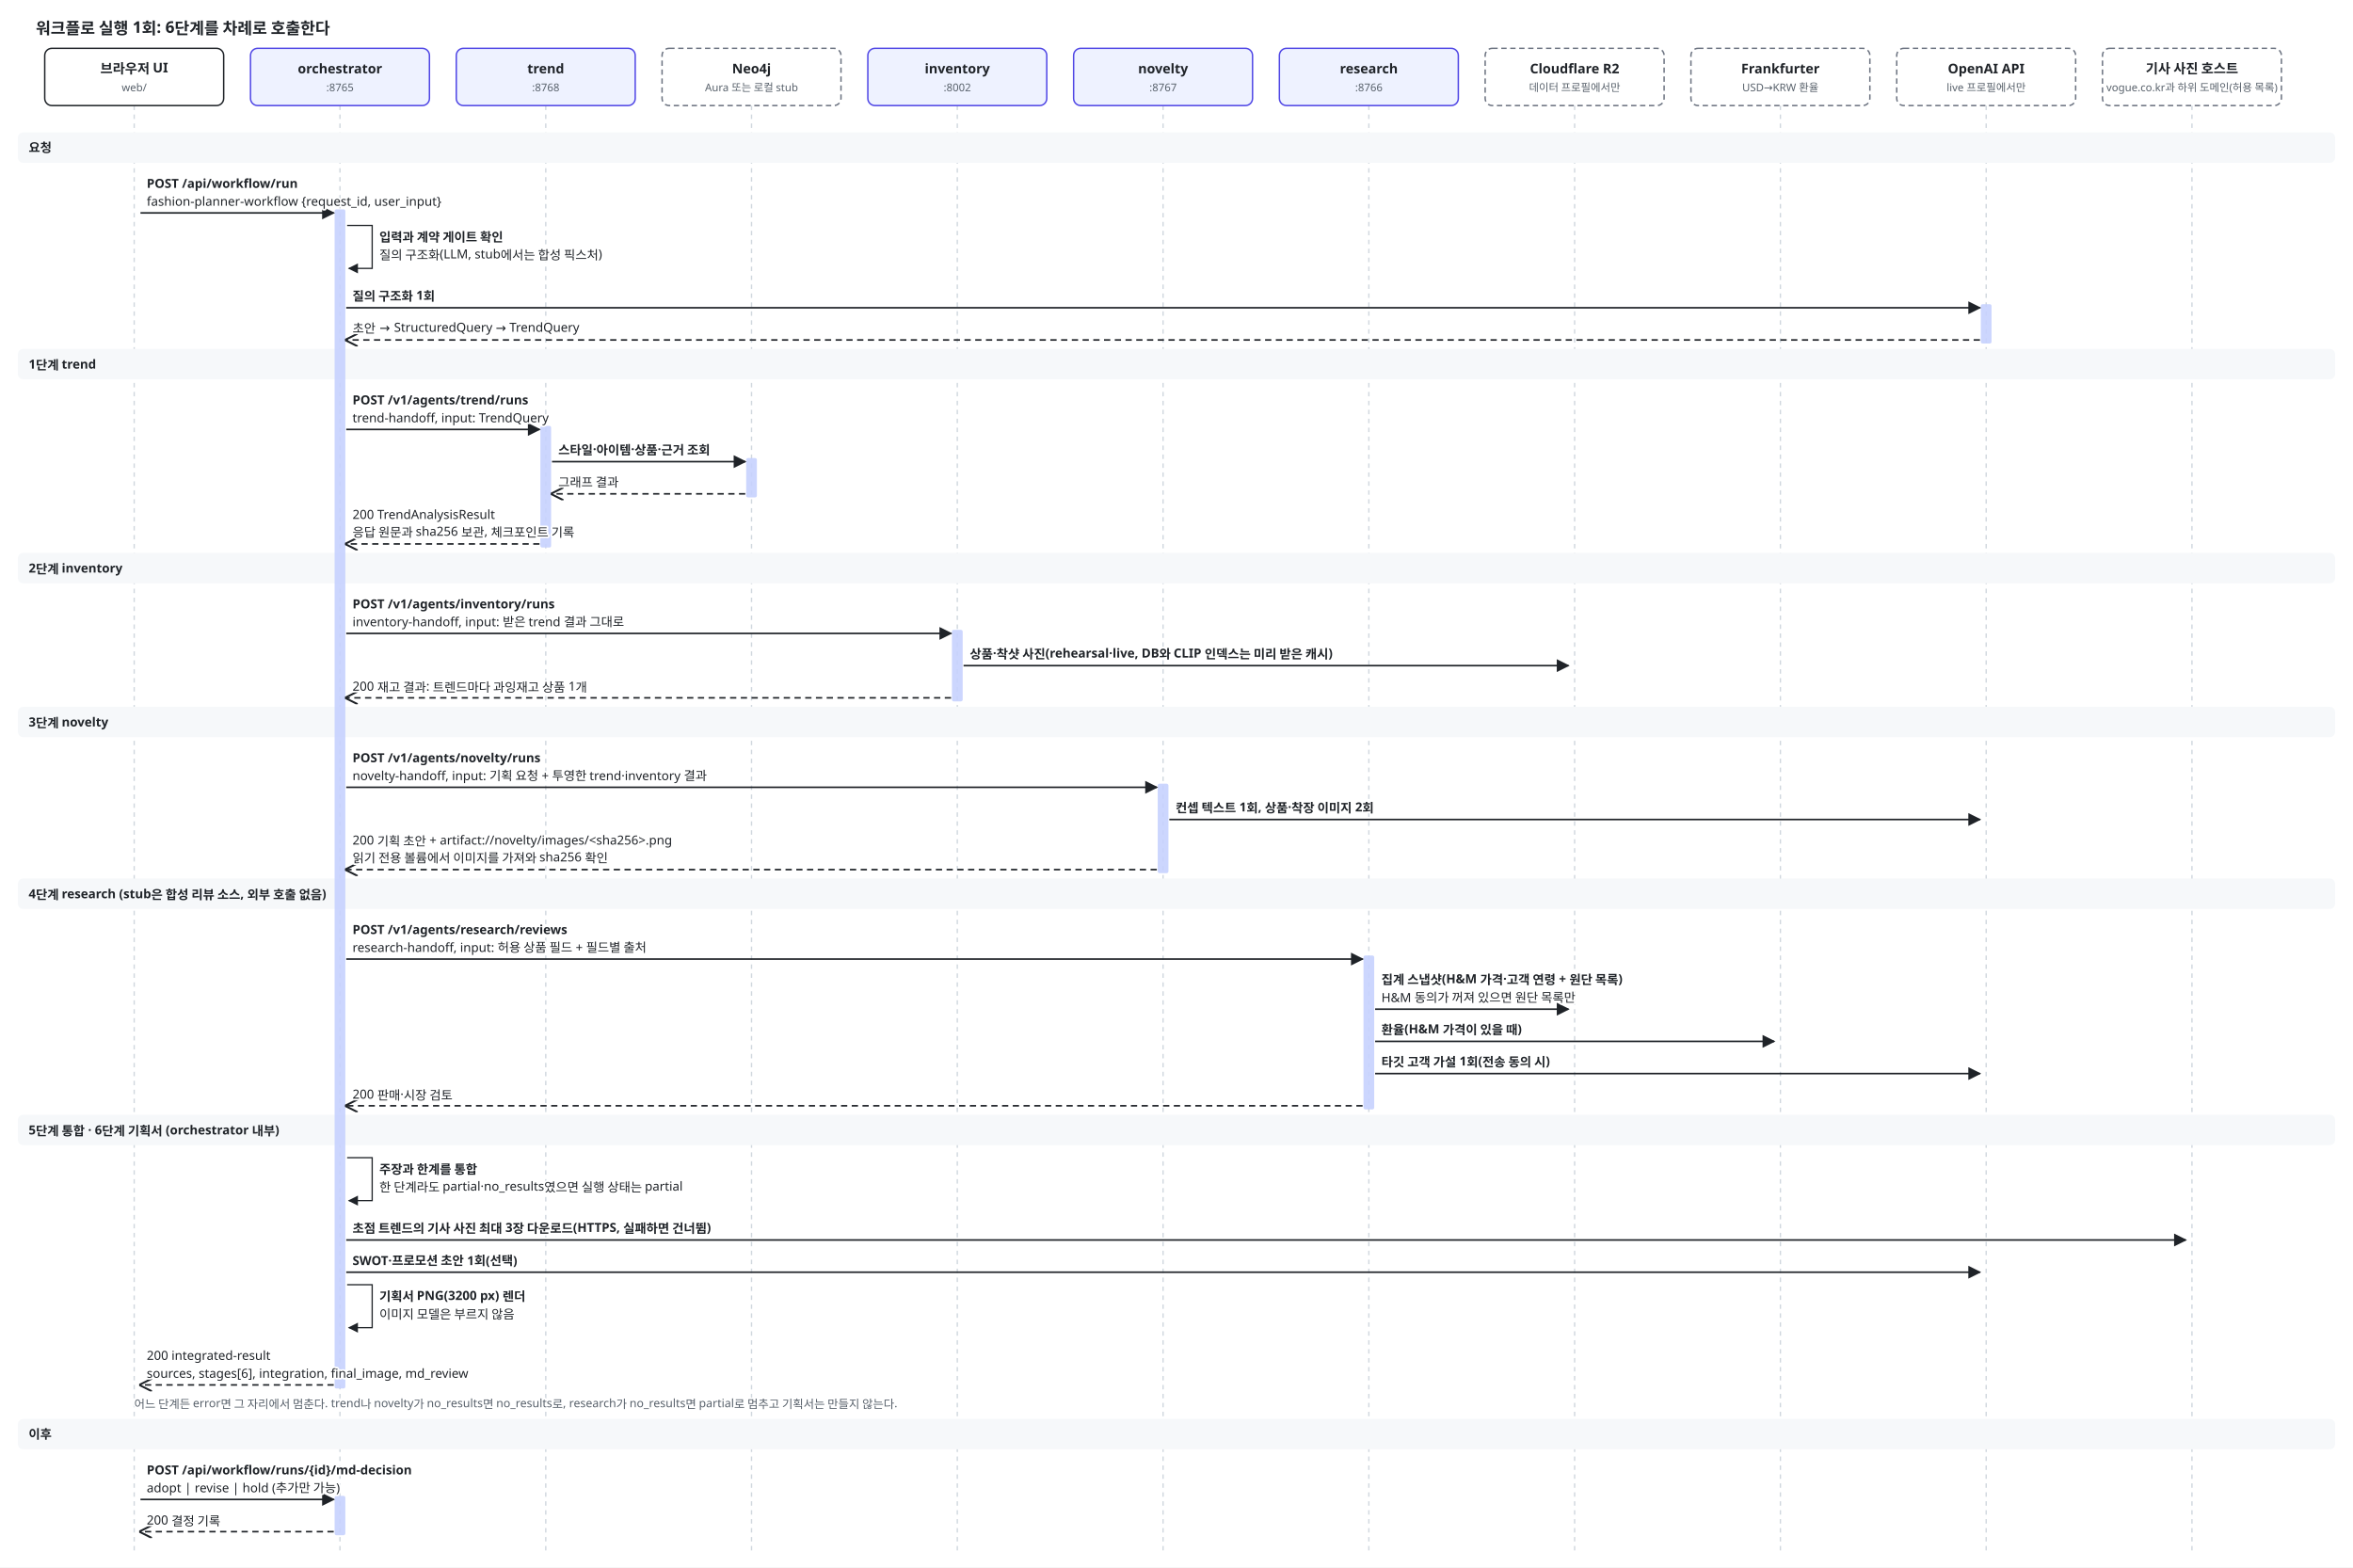
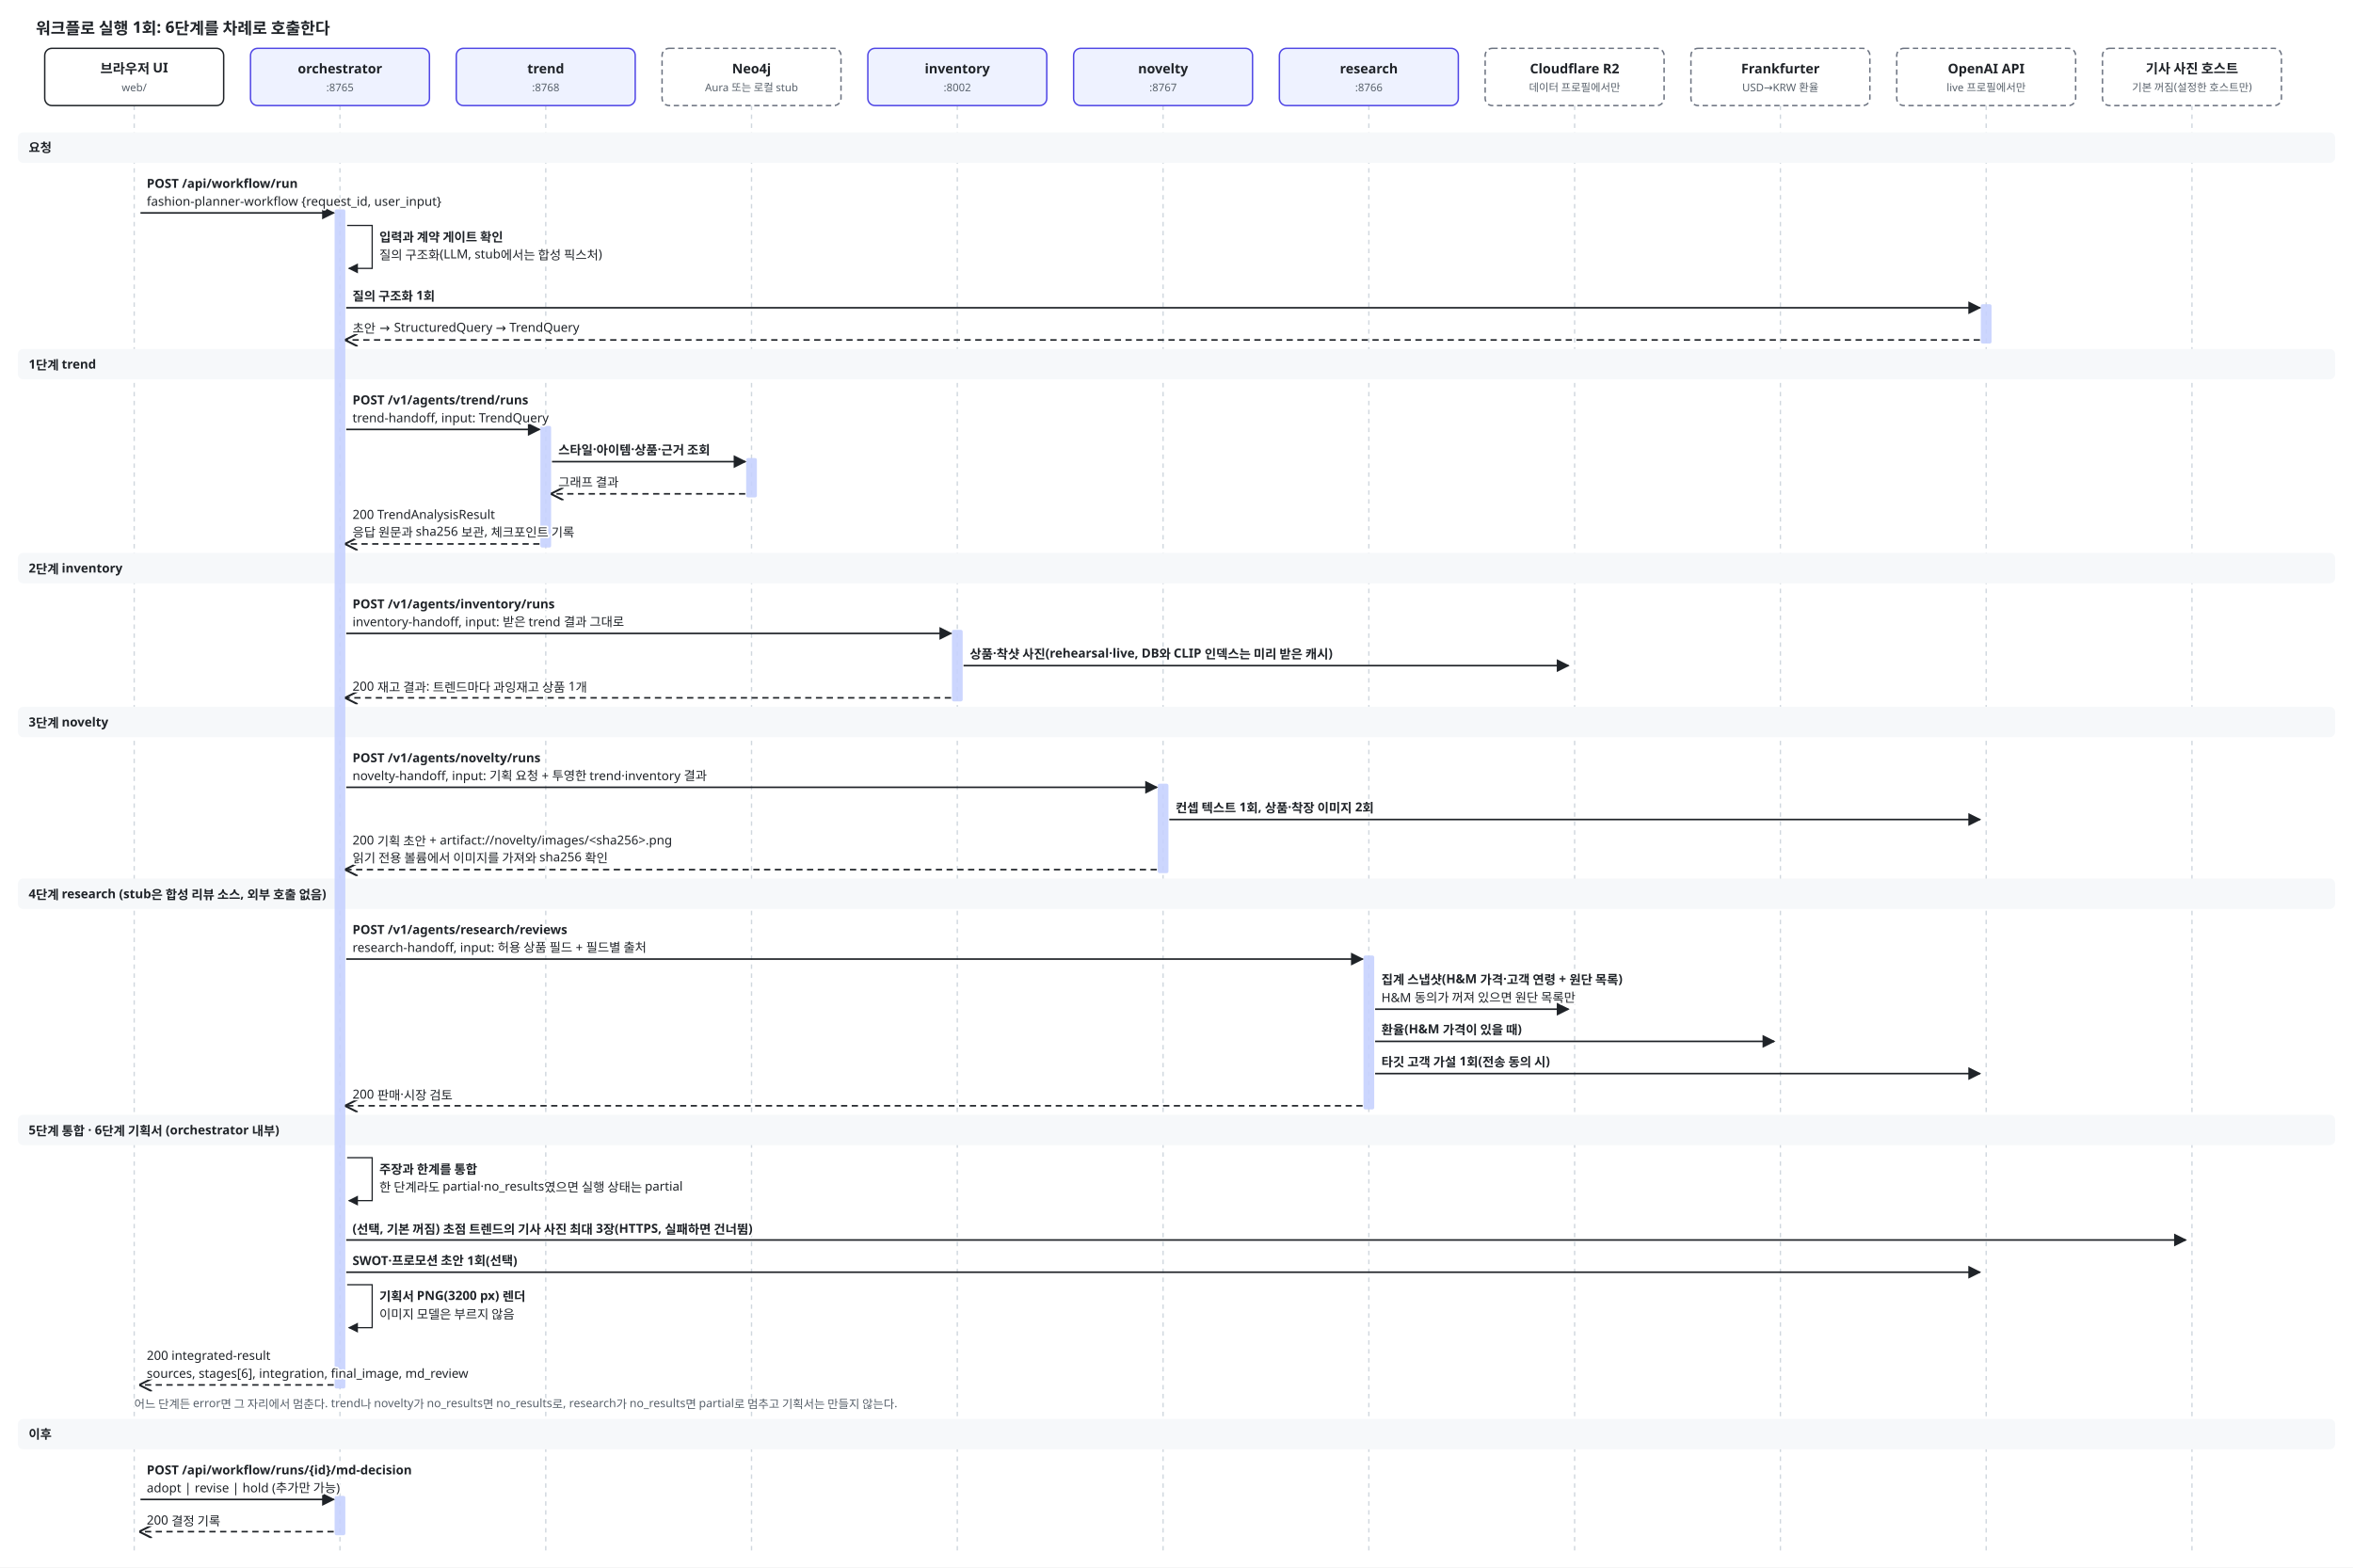
<svg xmlns="http://www.w3.org/2000/svg" width="2630" height="1752" viewBox="0 0 2630 1752" role="img">
  <defs>
    <marker id="call" viewBox="0 0 10 10" refX="9" refY="5" markerWidth="8" markerHeight="8" orient="auto">
      <path d="M0,0 L10,5 L0,10 z" fill="#1f2328" />
    </marker>
    <marker id="ret" viewBox="0 0 10 10" refX="9" refY="5" markerWidth="8" markerHeight="8" orient="auto">
      <path d="M0,0 L10,5 L0,10" fill="none" stroke="#1f2328" stroke-width="1.5" />
    </marker>
    <marker id="err" viewBox="0 0 10 10" refX="9" refY="5" markerWidth="8" markerHeight="8" orient="auto">
      <path d="M0,0 L10,5 L0,10" fill="none" stroke="#b91c1c" stroke-width="1.5" />
    </marker>
  </defs>
  <rect width="100%" height="100%" fill="#ffffff" />
  <text x="40.0" y="38.0" font-family="Pretendard, 'Noto Sans KR', 'Apple SD Gothic Neo', sans-serif" font-size="18" font-weight="bold" fill="#1f2328" text-anchor="start">워크플로 실행 1회: 6단계를 차례로 호출한다</text>
  <line x1="150.0" y1="118" x2="150.0" y2="1736" stroke="#d0d7de" stroke-width="1.5" stroke-dasharray="5 5" />
  <line x1="380.0" y1="118" x2="380.0" y2="1736" stroke="#d0d7de" stroke-width="1.5" stroke-dasharray="5 5" />
  <line x1="610.0" y1="118" x2="610.0" y2="1736" stroke="#d0d7de" stroke-width="1.5" stroke-dasharray="5 5" />
  <line x1="840.0" y1="118" x2="840.0" y2="1736" stroke="#d0d7de" stroke-width="1.5" stroke-dasharray="5 5" />
  <line x1="1070.0" y1="118" x2="1070.0" y2="1736" stroke="#d0d7de" stroke-width="1.5" stroke-dasharray="5 5" />
  <line x1="1300.0" y1="118" x2="1300.0" y2="1736" stroke="#d0d7de" stroke-width="1.5" stroke-dasharray="5 5" />
  <line x1="1530.0" y1="118" x2="1530.0" y2="1736" stroke="#d0d7de" stroke-width="1.5" stroke-dasharray="5 5" />
  <line x1="1760.0" y1="118" x2="1760.0" y2="1736" stroke="#d0d7de" stroke-width="1.5" stroke-dasharray="5 5" />
  <line x1="1990.0" y1="118" x2="1990.0" y2="1736" stroke="#d0d7de" stroke-width="1.5" stroke-dasharray="5 5" />
  <line x1="2220.0" y1="118" x2="2220.0" y2="1736" stroke="#d0d7de" stroke-width="1.5" stroke-dasharray="5 5" />
  <line x1="2450.0" y1="118" x2="2450.0" y2="1736" stroke="#d0d7de" stroke-width="1.5" stroke-dasharray="5 5" />
  <rect x="20" y="148" width="2590" height="34" rx="6" fill="#f6f8fa" />
  <rect x="20" y="390" width="2590" height="34" rx="6" fill="#f6f8fa" />
  <rect x="20" y="618" width="2590" height="34" rx="6" fill="#f6f8fa" />
  <rect x="20" y="790" width="2590" height="34" rx="6" fill="#f6f8fa" />
  <rect x="20" y="982" width="2590" height="34" rx="6" fill="#f6f8fa" />
  <rect x="20" y="1246" width="2590" height="34" rx="6" fill="#f6f8fa" />
  <rect x="20" y="1586" width="2590" height="34" rx="6" fill="#f6f8fa" />
  <rect x="2214.0" y="340.0" width="12" height="44.0" rx="2" fill="#c7d2fe" opacity="0.9" />
  <rect x="834.0" y="512.0" width="12" height="44.0" rx="2" fill="#c7d2fe" opacity="0.9" />
  <rect x="604.0" y="476.0" width="12" height="136.0" rx="2" fill="#c7d2fe" opacity="0.9" />
  <rect x="1064.0" y="704.0" width="12" height="80.0" rx="2" fill="#c7d2fe" opacity="0.9" />
  <rect x="1294.0" y="876.0" width="12" height="100.0" rx="2" fill="#c7d2fe" opacity="0.9" />
  <rect x="1524.0" y="1068.0" width="12" height="172.0" rx="2" fill="#c7d2fe" opacity="0.9" />
  <rect x="374.0" y="234.0" width="12" height="1318.0" rx="2" fill="#c7d2fe" opacity="0.9" />
  <rect x="374.0" y="1672.0" width="12" height="44.0" rx="2" fill="#c7d2fe" opacity="0.9" />
  <text x="32.0" y="170.0" font-family="Pretendard, 'Noto Sans KR', 'Apple SD Gothic Neo', sans-serif" font-size="14" font-weight="bold" fill="#1f2328" stroke="#f6f8fa" stroke-width="5" stroke-linejoin="round" paint-order="stroke">요청</text>
  <text x="32.0" y="412.0" font-family="Pretendard, 'Noto Sans KR', 'Apple SD Gothic Neo', sans-serif" font-size="14" font-weight="bold" fill="#1f2328" stroke="#f6f8fa" stroke-width="5" stroke-linejoin="round" paint-order="stroke">1단계 trend</text>
  <text x="32.0" y="640.0" font-family="Pretendard, 'Noto Sans KR', 'Apple SD Gothic Neo', sans-serif" font-size="14" font-weight="bold" fill="#1f2328" stroke="#f6f8fa" stroke-width="5" stroke-linejoin="round" paint-order="stroke">2단계 inventory</text>
  <text x="32.0" y="812.0" font-family="Pretendard, 'Noto Sans KR', 'Apple SD Gothic Neo', sans-serif" font-size="14" font-weight="bold" fill="#1f2328" stroke="#f6f8fa" stroke-width="5" stroke-linejoin="round" paint-order="stroke">3단계 novelty</text>
  <text x="32.0" y="1004.0" font-family="Pretendard, 'Noto Sans KR', 'Apple SD Gothic Neo', sans-serif" font-size="14" font-weight="bold" fill="#1f2328" stroke="#f6f8fa" stroke-width="5" stroke-linejoin="round" paint-order="stroke">4단계 research (stub은 합성 리뷰 소스, 외부 호출 없음)</text>
  <text x="32.0" y="1268.0" font-family="Pretendard, 'Noto Sans KR', 'Apple SD Gothic Neo', sans-serif" font-size="14" font-weight="bold" fill="#1f2328" stroke="#f6f8fa" stroke-width="5" stroke-linejoin="round" paint-order="stroke">5단계 통합 · 6단계 기획서 (orchestrator 내부)</text>
  <text x="32.0" y="1608.0" font-family="Pretendard, 'Noto Sans KR', 'Apple SD Gothic Neo', sans-serif" font-size="14" font-weight="bold" fill="#1f2328" stroke="#f6f8fa" stroke-width="5" stroke-linejoin="round" paint-order="stroke">이후</text>
  <rect x="50.0" y="54" width="200" height="64" rx="8" fill="#ffffff" stroke="#1f2328" stroke-width="1.6" />
  <text x="150.0" y="82.0" font-family="Pretendard, 'Noto Sans KR', 'Apple SD Gothic Neo', sans-serif" font-size="15" font-weight="bold" fill="#1f2328" text-anchor="middle">브라우저 UI</text>
  <text x="150.0" y="102.0" font-family="Pretendard, 'Noto Sans KR', 'Apple SD Gothic Neo', sans-serif" font-size="12" font-weight="normal" fill="#57606a" text-anchor="middle">web/</text>
  <rect x="280.0" y="54" width="200" height="64" rx="8" fill="#eef2ff" stroke="#4f46e5" stroke-width="1.6" />
  <text x="380.0" y="82.0" font-family="Pretendard, 'Noto Sans KR', 'Apple SD Gothic Neo', sans-serif" font-size="15" font-weight="bold" fill="#1f2328" text-anchor="middle">orchestrator</text>
  <text x="380.0" y="102.0" font-family="Pretendard, 'Noto Sans KR', 'Apple SD Gothic Neo', sans-serif" font-size="12" font-weight="normal" fill="#57606a" text-anchor="middle">:8765</text>
  <rect x="510.0" y="54" width="200" height="64" rx="8" fill="#eef2ff" stroke="#4f46e5" stroke-width="1.6" />
  <text x="610.0" y="82.0" font-family="Pretendard, 'Noto Sans KR', 'Apple SD Gothic Neo', sans-serif" font-size="15" font-weight="bold" fill="#1f2328" text-anchor="middle">trend</text>
  <text x="610.0" y="102.0" font-family="Pretendard, 'Noto Sans KR', 'Apple SD Gothic Neo', sans-serif" font-size="12" font-weight="normal" fill="#57606a" text-anchor="middle">:8768</text>
  <rect x="740.0" y="54" width="200" height="64" rx="8" fill="#ffffff" stroke="#6b7280" stroke-width="1.6" stroke-dasharray="6 4" />
  <text x="840.0" y="82.0" font-family="Pretendard, 'Noto Sans KR', 'Apple SD Gothic Neo', sans-serif" font-size="15" font-weight="bold" fill="#1f2328" text-anchor="middle">Neo4j</text>
  <text x="840.0" y="102.0" font-family="Pretendard, 'Noto Sans KR', 'Apple SD Gothic Neo', sans-serif" font-size="12" font-weight="normal" fill="#57606a" text-anchor="middle">Aura 또는 로컬 stub</text>
  <rect x="970.0" y="54" width="200" height="64" rx="8" fill="#eef2ff" stroke="#4f46e5" stroke-width="1.6" />
  <text x="1070.0" y="82.0" font-family="Pretendard, 'Noto Sans KR', 'Apple SD Gothic Neo', sans-serif" font-size="15" font-weight="bold" fill="#1f2328" text-anchor="middle">inventory</text>
  <text x="1070.0" y="102.0" font-family="Pretendard, 'Noto Sans KR', 'Apple SD Gothic Neo', sans-serif" font-size="12" font-weight="normal" fill="#57606a" text-anchor="middle">:8002</text>
  <rect x="1200.0" y="54" width="200" height="64" rx="8" fill="#eef2ff" stroke="#4f46e5" stroke-width="1.6" />
  <text x="1300.0" y="82.0" font-family="Pretendard, 'Noto Sans KR', 'Apple SD Gothic Neo', sans-serif" font-size="15" font-weight="bold" fill="#1f2328" text-anchor="middle">novelty</text>
  <text x="1300.0" y="102.0" font-family="Pretendard, 'Noto Sans KR', 'Apple SD Gothic Neo', sans-serif" font-size="12" font-weight="normal" fill="#57606a" text-anchor="middle">:8767</text>
  <rect x="1430.0" y="54" width="200" height="64" rx="8" fill="#eef2ff" stroke="#4f46e5" stroke-width="1.6" />
  <text x="1530.0" y="82.0" font-family="Pretendard, 'Noto Sans KR', 'Apple SD Gothic Neo', sans-serif" font-size="15" font-weight="bold" fill="#1f2328" text-anchor="middle">research</text>
  <text x="1530.0" y="102.0" font-family="Pretendard, 'Noto Sans KR', 'Apple SD Gothic Neo', sans-serif" font-size="12" font-weight="normal" fill="#57606a" text-anchor="middle">:8766</text>
  <rect x="1660.0" y="54" width="200" height="64" rx="8" fill="#ffffff" stroke="#6b7280" stroke-width="1.6" stroke-dasharray="6 4" />
  <text x="1760.0" y="82.0" font-family="Pretendard, 'Noto Sans KR', 'Apple SD Gothic Neo', sans-serif" font-size="15" font-weight="bold" fill="#1f2328" text-anchor="middle">Cloudflare R2</text>
  <text x="1760.0" y="102.0" font-family="Pretendard, 'Noto Sans KR', 'Apple SD Gothic Neo', sans-serif" font-size="12" font-weight="normal" fill="#57606a" text-anchor="middle">데이터 프로필에서만</text>
  <rect x="1890.0" y="54" width="200" height="64" rx="8" fill="#ffffff" stroke="#6b7280" stroke-width="1.6" stroke-dasharray="6 4" />
  <text x="1990.0" y="82.0" font-family="Pretendard, 'Noto Sans KR', 'Apple SD Gothic Neo', sans-serif" font-size="15" font-weight="bold" fill="#1f2328" text-anchor="middle">Frankfurter</text>
  <text x="1990.0" y="102.0" font-family="Pretendard, 'Noto Sans KR', 'Apple SD Gothic Neo', sans-serif" font-size="12" font-weight="normal" fill="#57606a" text-anchor="middle">USD→KRW 환율</text>
  <rect x="2120.0" y="54" width="200" height="64" rx="8" fill="#ffffff" stroke="#6b7280" stroke-width="1.6" stroke-dasharray="6 4" />
  <text x="2220.0" y="82.0" font-family="Pretendard, 'Noto Sans KR', 'Apple SD Gothic Neo', sans-serif" font-size="15" font-weight="bold" fill="#1f2328" text-anchor="middle">OpenAI API</text>
  <text x="2220.0" y="102.0" font-family="Pretendard, 'Noto Sans KR', 'Apple SD Gothic Neo', sans-serif" font-size="12" font-weight="normal" fill="#57606a" text-anchor="middle">live 프로필에서만</text>
  <rect x="2350.0" y="54" width="200" height="64" rx="8" fill="#ffffff" stroke="#6b7280" stroke-width="1.6" stroke-dasharray="6 4" />
  <text x="2450.0" y="82.0" font-family="Pretendard, 'Noto Sans KR', 'Apple SD Gothic Neo', sans-serif" font-size="15" font-weight="bold" fill="#1f2328" text-anchor="middle">기사 사진 호스트</text>
-   <text x="2450.0" y="102.0" font-family="Pretendard, 'Noto Sans KR', 'Apple SD Gothic Neo', sans-serif" font-size="12" font-weight="normal" fill="#57606a" text-anchor="middle">vogue.co.kr과 하위 도메인(허용 목록)</text>
+   <text x="2450.0" y="102.0" font-family="Pretendard, 'Noto Sans KR', 'Apple SD Gothic Neo', sans-serif" font-size="12" font-weight="normal" fill="#57606a" text-anchor="middle">기본 꺼짐(설정한 호스트만)</text>
  <line x1="157.0" y1="238.0" x2="373.0" y2="238.0" stroke="#1f2328" stroke-width="1.8" marker-end="url(#call)" />
  <text x="164.0" y="210.0" font-family="Pretendard, 'Noto Sans KR', 'Apple SD Gothic Neo', sans-serif" font-size="14" font-weight="bold" fill="#1f2328" text-anchor="start" stroke="#ffffff" stroke-width="4" stroke-linejoin="round" paint-order="stroke">POST /api/workflow/run</text>
  <text x="164.0" y="230.0" font-family="Pretendard, 'Noto Sans KR', 'Apple SD Gothic Neo', sans-serif" font-size="14" font-weight="normal" fill="#1f2328" text-anchor="start" stroke="#ffffff" stroke-width="4" stroke-linejoin="round" paint-order="stroke">fashion-planner-workflow {request_id, user_input}</text>
  <path d="M388.0,252.0 h28 v48.0 h-26" fill="none" stroke="#1f2328" stroke-width="1.4" marker-end="url(#call)" />
  <text x="424.0" y="270.0" font-family="Pretendard, 'Noto Sans KR', 'Apple SD Gothic Neo', sans-serif" font-size="14" font-weight="bold" fill="#1f2328" text-anchor="start" stroke="#ffffff" stroke-width="4" stroke-linejoin="round" paint-order="stroke">입력과 계약 게이트 확인</text>
  <text x="424.0" y="290.0" font-family="Pretendard, 'Noto Sans KR', 'Apple SD Gothic Neo', sans-serif" font-size="14" font-weight="normal" fill="#1f2328" text-anchor="start" stroke="#ffffff" stroke-width="4" stroke-linejoin="round" paint-order="stroke">질의 구조화(LLM, stub에서는 합성 픽스처)</text>
  <line x1="387.0" y1="344.0" x2="2213.0" y2="344.0" stroke="#1f2328" stroke-width="1.8" marker-end="url(#call)" />
  <text x="394.0" y="336.0" font-family="Pretendard, 'Noto Sans KR', 'Apple SD Gothic Neo', sans-serif" font-size="14" font-weight="bold" fill="#1f2328" text-anchor="start" stroke="#ffffff" stroke-width="4" stroke-linejoin="round" paint-order="stroke">질의 구조화 1회</text>
  <line x1="2213.0" y1="380.0" x2="387.0" y2="380.0" stroke="#1f2328" stroke-width="1.8" stroke-dasharray="7 5" marker-end="url(#ret)" />
  <text x="394.0" y="372.0" font-family="Pretendard, 'Noto Sans KR', 'Apple SD Gothic Neo', sans-serif" font-size="14" font-weight="normal" fill="#1f2328" text-anchor="start" stroke="#ffffff" stroke-width="4" stroke-linejoin="round" paint-order="stroke">초안 → StructuredQuery → TrendQuery</text>
  <line x1="387.0" y1="480.0" x2="603.0" y2="480.0" stroke="#1f2328" stroke-width="1.8" marker-end="url(#call)" />
  <text x="394.0" y="452.0" font-family="Pretendard, 'Noto Sans KR', 'Apple SD Gothic Neo', sans-serif" font-size="14" font-weight="bold" fill="#1f2328" text-anchor="start" stroke="#ffffff" stroke-width="4" stroke-linejoin="round" paint-order="stroke">POST /v1/agents/trend/runs</text>
  <text x="394.0" y="472.0" font-family="Pretendard, 'Noto Sans KR', 'Apple SD Gothic Neo', sans-serif" font-size="14" font-weight="normal" fill="#1f2328" text-anchor="start" stroke="#ffffff" stroke-width="4" stroke-linejoin="round" paint-order="stroke">trend-handoff, input: TrendQuery</text>
  <line x1="617.0" y1="516.0" x2="833.0" y2="516.0" stroke="#1f2328" stroke-width="1.8" marker-end="url(#call)" />
  <text x="624.0" y="508.0" font-family="Pretendard, 'Noto Sans KR', 'Apple SD Gothic Neo', sans-serif" font-size="14" font-weight="bold" fill="#1f2328" text-anchor="start" stroke="#ffffff" stroke-width="4" stroke-linejoin="round" paint-order="stroke">스타일·아이템·상품·근거 조회</text>
  <line x1="833.0" y1="552.0" x2="617.0" y2="552.0" stroke="#1f2328" stroke-width="1.8" stroke-dasharray="7 5" marker-end="url(#ret)" />
  <text x="624.0" y="544.0" font-family="Pretendard, 'Noto Sans KR', 'Apple SD Gothic Neo', sans-serif" font-size="14" font-weight="normal" fill="#1f2328" text-anchor="start" stroke="#ffffff" stroke-width="4" stroke-linejoin="round" paint-order="stroke">그래프 결과</text>
  <line x1="603.0" y1="608.0" x2="387.0" y2="608.0" stroke="#1f2328" stroke-width="1.8" stroke-dasharray="7 5" marker-end="url(#ret)" />
  <text x="394.0" y="580.0" font-family="Pretendard, 'Noto Sans KR', 'Apple SD Gothic Neo', sans-serif" font-size="14" font-weight="normal" fill="#1f2328" text-anchor="start" stroke="#ffffff" stroke-width="4" stroke-linejoin="round" paint-order="stroke">200 TrendAnalysisResult</text>
  <text x="394.0" y="600.0" font-family="Pretendard, 'Noto Sans KR', 'Apple SD Gothic Neo', sans-serif" font-size="14" font-weight="normal" fill="#1f2328" text-anchor="start" stroke="#ffffff" stroke-width="4" stroke-linejoin="round" paint-order="stroke">응답 원문과 sha256 보관, 체크포인트 기록</text>
  <line x1="387.0" y1="708.0" x2="1063.0" y2="708.0" stroke="#1f2328" stroke-width="1.8" marker-end="url(#call)" />
  <text x="394.0" y="680.0" font-family="Pretendard, 'Noto Sans KR', 'Apple SD Gothic Neo', sans-serif" font-size="14" font-weight="bold" fill="#1f2328" text-anchor="start" stroke="#ffffff" stroke-width="4" stroke-linejoin="round" paint-order="stroke">POST /v1/agents/inventory/runs</text>
  <text x="394.0" y="700.0" font-family="Pretendard, 'Noto Sans KR', 'Apple SD Gothic Neo', sans-serif" font-size="14" font-weight="normal" fill="#1f2328" text-anchor="start" stroke="#ffffff" stroke-width="4" stroke-linejoin="round" paint-order="stroke">inventory-handoff, input: 받은 trend 결과 그대로</text>
  <line x1="1077.0" y1="744.0" x2="1753.0" y2="744.0" stroke="#1f2328" stroke-width="1.8" marker-end="url(#call)" />
  <text x="1084.0" y="736.0" font-family="Pretendard, 'Noto Sans KR', 'Apple SD Gothic Neo', sans-serif" font-size="14" font-weight="bold" fill="#1f2328" text-anchor="start" stroke="#ffffff" stroke-width="4" stroke-linejoin="round" paint-order="stroke">상품·착샷 사진(rehearsal·live, DB와 CLIP 인덱스는 미리 받은 캐시)</text>
  <line x1="1063.0" y1="780.0" x2="387.0" y2="780.0" stroke="#1f2328" stroke-width="1.8" stroke-dasharray="7 5" marker-end="url(#ret)" />
  <text x="394.0" y="772.0" font-family="Pretendard, 'Noto Sans KR', 'Apple SD Gothic Neo', sans-serif" font-size="14" font-weight="normal" fill="#1f2328" text-anchor="start" stroke="#ffffff" stroke-width="4" stroke-linejoin="round" paint-order="stroke">200 재고 결과: 트렌드마다 과잉재고 상품 1개</text>
  <line x1="387.0" y1="880.0" x2="1293.0" y2="880.0" stroke="#1f2328" stroke-width="1.8" marker-end="url(#call)" />
  <text x="394.0" y="852.0" font-family="Pretendard, 'Noto Sans KR', 'Apple SD Gothic Neo', sans-serif" font-size="14" font-weight="bold" fill="#1f2328" text-anchor="start" stroke="#ffffff" stroke-width="4" stroke-linejoin="round" paint-order="stroke">POST /v1/agents/novelty/runs</text>
  <text x="394.0" y="872.0" font-family="Pretendard, 'Noto Sans KR', 'Apple SD Gothic Neo', sans-serif" font-size="14" font-weight="normal" fill="#1f2328" text-anchor="start" stroke="#ffffff" stroke-width="4" stroke-linejoin="round" paint-order="stroke">novelty-handoff, input: 기획 요청 + 투영한 trend·inventory 결과</text>
  <line x1="1307.0" y1="916.0" x2="2213.0" y2="916.0" stroke="#1f2328" stroke-width="1.8" marker-end="url(#call)" />
  <text x="1314.0" y="908.0" font-family="Pretendard, 'Noto Sans KR', 'Apple SD Gothic Neo', sans-serif" font-size="14" font-weight="bold" fill="#1f2328" text-anchor="start" stroke="#ffffff" stroke-width="4" stroke-linejoin="round" paint-order="stroke">컨셉 텍스트 1회, 상품·착장 이미지 2회</text>
  <line x1="1293.0" y1="972.0" x2="387.0" y2="972.0" stroke="#1f2328" stroke-width="1.8" stroke-dasharray="7 5" marker-end="url(#ret)" />
  <text x="394.0" y="944.0" font-family="Pretendard, 'Noto Sans KR', 'Apple SD Gothic Neo', sans-serif" font-size="14" font-weight="normal" fill="#1f2328" text-anchor="start" stroke="#ffffff" stroke-width="4" stroke-linejoin="round" paint-order="stroke">200 기획 초안 + artifact://novelty/images/&lt;sha256&gt;.png</text>
  <text x="394.0" y="964.0" font-family="Pretendard, 'Noto Sans KR', 'Apple SD Gothic Neo', sans-serif" font-size="14" font-weight="normal" fill="#1f2328" text-anchor="start" stroke="#ffffff" stroke-width="4" stroke-linejoin="round" paint-order="stroke">읽기 전용 볼륨에서 이미지를 가져와 sha256 확인</text>
  <line x1="387.0" y1="1072.0" x2="1523.0" y2="1072.0" stroke="#1f2328" stroke-width="1.8" marker-end="url(#call)" />
  <text x="394.0" y="1044.0" font-family="Pretendard, 'Noto Sans KR', 'Apple SD Gothic Neo', sans-serif" font-size="14" font-weight="bold" fill="#1f2328" text-anchor="start" stroke="#ffffff" stroke-width="4" stroke-linejoin="round" paint-order="stroke">POST /v1/agents/research/reviews</text>
  <text x="394.0" y="1064.0" font-family="Pretendard, 'Noto Sans KR', 'Apple SD Gothic Neo', sans-serif" font-size="14" font-weight="normal" fill="#1f2328" text-anchor="start" stroke="#ffffff" stroke-width="4" stroke-linejoin="round" paint-order="stroke">research-handoff, input: 허용 상품 필드 + 필드별 출처</text>
  <line x1="1537.0" y1="1128.0" x2="1753.0" y2="1128.0" stroke="#1f2328" stroke-width="1.8" marker-end="url(#call)" />
  <text x="1544.0" y="1100.0" font-family="Pretendard, 'Noto Sans KR', 'Apple SD Gothic Neo', sans-serif" font-size="14" font-weight="bold" fill="#1f2328" text-anchor="start" stroke="#ffffff" stroke-width="4" stroke-linejoin="round" paint-order="stroke">집계 스냅샷(H&amp;M 가격·고객 연령 + 원단 목록)</text>
  <text x="1544.0" y="1120.0" font-family="Pretendard, 'Noto Sans KR', 'Apple SD Gothic Neo', sans-serif" font-size="14" font-weight="normal" fill="#1f2328" text-anchor="start" stroke="#ffffff" stroke-width="4" stroke-linejoin="round" paint-order="stroke">H&amp;M 동의가 꺼져 있으면 원단 목록만</text>
  <line x1="1537.0" y1="1164.0" x2="1983.0" y2="1164.0" stroke="#1f2328" stroke-width="1.8" marker-end="url(#call)" />
  <text x="1544.0" y="1156.0" font-family="Pretendard, 'Noto Sans KR', 'Apple SD Gothic Neo', sans-serif" font-size="14" font-weight="bold" fill="#1f2328" text-anchor="start" stroke="#ffffff" stroke-width="4" stroke-linejoin="round" paint-order="stroke">환율(H&amp;M 가격이 있을 때)</text>
  <line x1="1537.0" y1="1200.0" x2="2213.0" y2="1200.0" stroke="#1f2328" stroke-width="1.8" marker-end="url(#call)" />
  <text x="1544.0" y="1192.0" font-family="Pretendard, 'Noto Sans KR', 'Apple SD Gothic Neo', sans-serif" font-size="14" font-weight="bold" fill="#1f2328" text-anchor="start" stroke="#ffffff" stroke-width="4" stroke-linejoin="round" paint-order="stroke">타깃 고객 가설 1회(전송 동의 시)</text>
  <line x1="1523.0" y1="1236.0" x2="387.0" y2="1236.0" stroke="#1f2328" stroke-width="1.8" stroke-dasharray="7 5" marker-end="url(#ret)" />
  <text x="394.0" y="1228.0" font-family="Pretendard, 'Noto Sans KR', 'Apple SD Gothic Neo', sans-serif" font-size="14" font-weight="normal" fill="#1f2328" text-anchor="start" stroke="#ffffff" stroke-width="4" stroke-linejoin="round" paint-order="stroke">200 판매·시장 검토</text>
  <path d="M388.0,1294.0 h28 v48.0 h-26" fill="none" stroke="#1f2328" stroke-width="1.4" marker-end="url(#call)" />
  <text x="424.0" y="1312.0" font-family="Pretendard, 'Noto Sans KR', 'Apple SD Gothic Neo', sans-serif" font-size="14" font-weight="bold" fill="#1f2328" text-anchor="start" stroke="#ffffff" stroke-width="4" stroke-linejoin="round" paint-order="stroke">주장과 한계를 통합</text>
  <text x="424.0" y="1332.0" font-family="Pretendard, 'Noto Sans KR', 'Apple SD Gothic Neo', sans-serif" font-size="14" font-weight="normal" fill="#1f2328" text-anchor="start" stroke="#ffffff" stroke-width="4" stroke-linejoin="round" paint-order="stroke">한 단계라도 partial·no_results였으면 실행 상태는 partial</text>
  <line x1="387.0" y1="1386.0" x2="2443.0" y2="1386.0" stroke="#1f2328" stroke-width="1.8" marker-end="url(#call)" />
-   <text x="394.0" y="1378.0" font-family="Pretendard, 'Noto Sans KR', 'Apple SD Gothic Neo', sans-serif" font-size="14" font-weight="bold" fill="#1f2328" text-anchor="start" stroke="#ffffff" stroke-width="4" stroke-linejoin="round" paint-order="stroke">초점 트렌드의 기사 사진 최대 3장 다운로드(HTTPS, 실패하면 건너뜀)</text>
+   <text x="394.0" y="1378.0" font-family="Pretendard, 'Noto Sans KR', 'Apple SD Gothic Neo', sans-serif" font-size="14" font-weight="bold" fill="#1f2328" text-anchor="start" stroke="#ffffff" stroke-width="4" stroke-linejoin="round" paint-order="stroke">(선택, 기본 꺼짐) 초점 트렌드의 기사 사진 최대 3장(HTTPS, 실패하면 건너뜀)</text>
  <line x1="387.0" y1="1422.0" x2="2213.0" y2="1422.0" stroke="#1f2328" stroke-width="1.8" marker-end="url(#call)" />
  <text x="394.0" y="1414.0" font-family="Pretendard, 'Noto Sans KR', 'Apple SD Gothic Neo', sans-serif" font-size="14" font-weight="bold" fill="#1f2328" text-anchor="start" stroke="#ffffff" stroke-width="4" stroke-linejoin="round" paint-order="stroke">SWOT·프로모션 초안 1회(선택)</text>
  <path d="M388.0,1436.0 h28 v48.0 h-26" fill="none" stroke="#1f2328" stroke-width="1.4" marker-end="url(#call)" />
  <text x="424.0" y="1454.0" font-family="Pretendard, 'Noto Sans KR', 'Apple SD Gothic Neo', sans-serif" font-size="14" font-weight="bold" fill="#1f2328" text-anchor="start" stroke="#ffffff" stroke-width="4" stroke-linejoin="round" paint-order="stroke">기획서 PNG(3200 px) 렌더</text>
  <text x="424.0" y="1474.0" font-family="Pretendard, 'Noto Sans KR', 'Apple SD Gothic Neo', sans-serif" font-size="14" font-weight="normal" fill="#1f2328" text-anchor="start" stroke="#ffffff" stroke-width="4" stroke-linejoin="round" paint-order="stroke">이미지 모델은 부르지 않음</text>
  <line x1="373.0" y1="1548.0" x2="157.0" y2="1548.0" stroke="#1f2328" stroke-width="1.8" stroke-dasharray="7 5" marker-end="url(#ret)" />
  <text x="164.0" y="1520.0" font-family="Pretendard, 'Noto Sans KR', 'Apple SD Gothic Neo', sans-serif" font-size="14" font-weight="normal" fill="#1f2328" text-anchor="start" stroke="#ffffff" stroke-width="4" stroke-linejoin="round" paint-order="stroke">200 integrated-result</text>
  <text x="164.0" y="1540.0" font-family="Pretendard, 'Noto Sans KR', 'Apple SD Gothic Neo', sans-serif" font-size="14" font-weight="normal" fill="#1f2328" text-anchor="start" stroke="#ffffff" stroke-width="4" stroke-linejoin="round" paint-order="stroke">sources, stages[6], integration, final_image, md_review</text>
  <text x="150.0" y="1574.0" font-family="Pretendard, 'Noto Sans KR', 'Apple SD Gothic Neo', sans-serif" font-size="13" font-weight="normal" fill="#57606a" text-anchor="start" stroke="#ffffff" stroke-width="4" stroke-linejoin="round" paint-order="stroke">어느 단계든 error면 그 자리에서 멈춘다. trend나 novelty가 no_results면 no_results로, research가 no_results면 partial로 멈추고 기획서는 만들지 않는다.</text>
  <line x1="157.0" y1="1676.0" x2="373.0" y2="1676.0" stroke="#1f2328" stroke-width="1.8" marker-end="url(#call)" />
  <text x="164.0" y="1648.0" font-family="Pretendard, 'Noto Sans KR', 'Apple SD Gothic Neo', sans-serif" font-size="14" font-weight="bold" fill="#1f2328" text-anchor="start" stroke="#ffffff" stroke-width="4" stroke-linejoin="round" paint-order="stroke">POST /api/workflow/runs/{id}/md-decision</text>
  <text x="164.0" y="1668.0" font-family="Pretendard, 'Noto Sans KR', 'Apple SD Gothic Neo', sans-serif" font-size="14" font-weight="normal" fill="#1f2328" text-anchor="start" stroke="#ffffff" stroke-width="4" stroke-linejoin="round" paint-order="stroke">adopt | revise | hold (추가만 가능)</text>
  <line x1="373.0" y1="1712.0" x2="157.0" y2="1712.0" stroke="#1f2328" stroke-width="1.8" stroke-dasharray="7 5" marker-end="url(#ret)" />
  <text x="164.0" y="1704.0" font-family="Pretendard, 'Noto Sans KR', 'Apple SD Gothic Neo', sans-serif" font-size="14" font-weight="normal" fill="#1f2328" text-anchor="start" stroke="#ffffff" stroke-width="4" stroke-linejoin="round" paint-order="stroke">200 결정 기록</text>
</svg>
